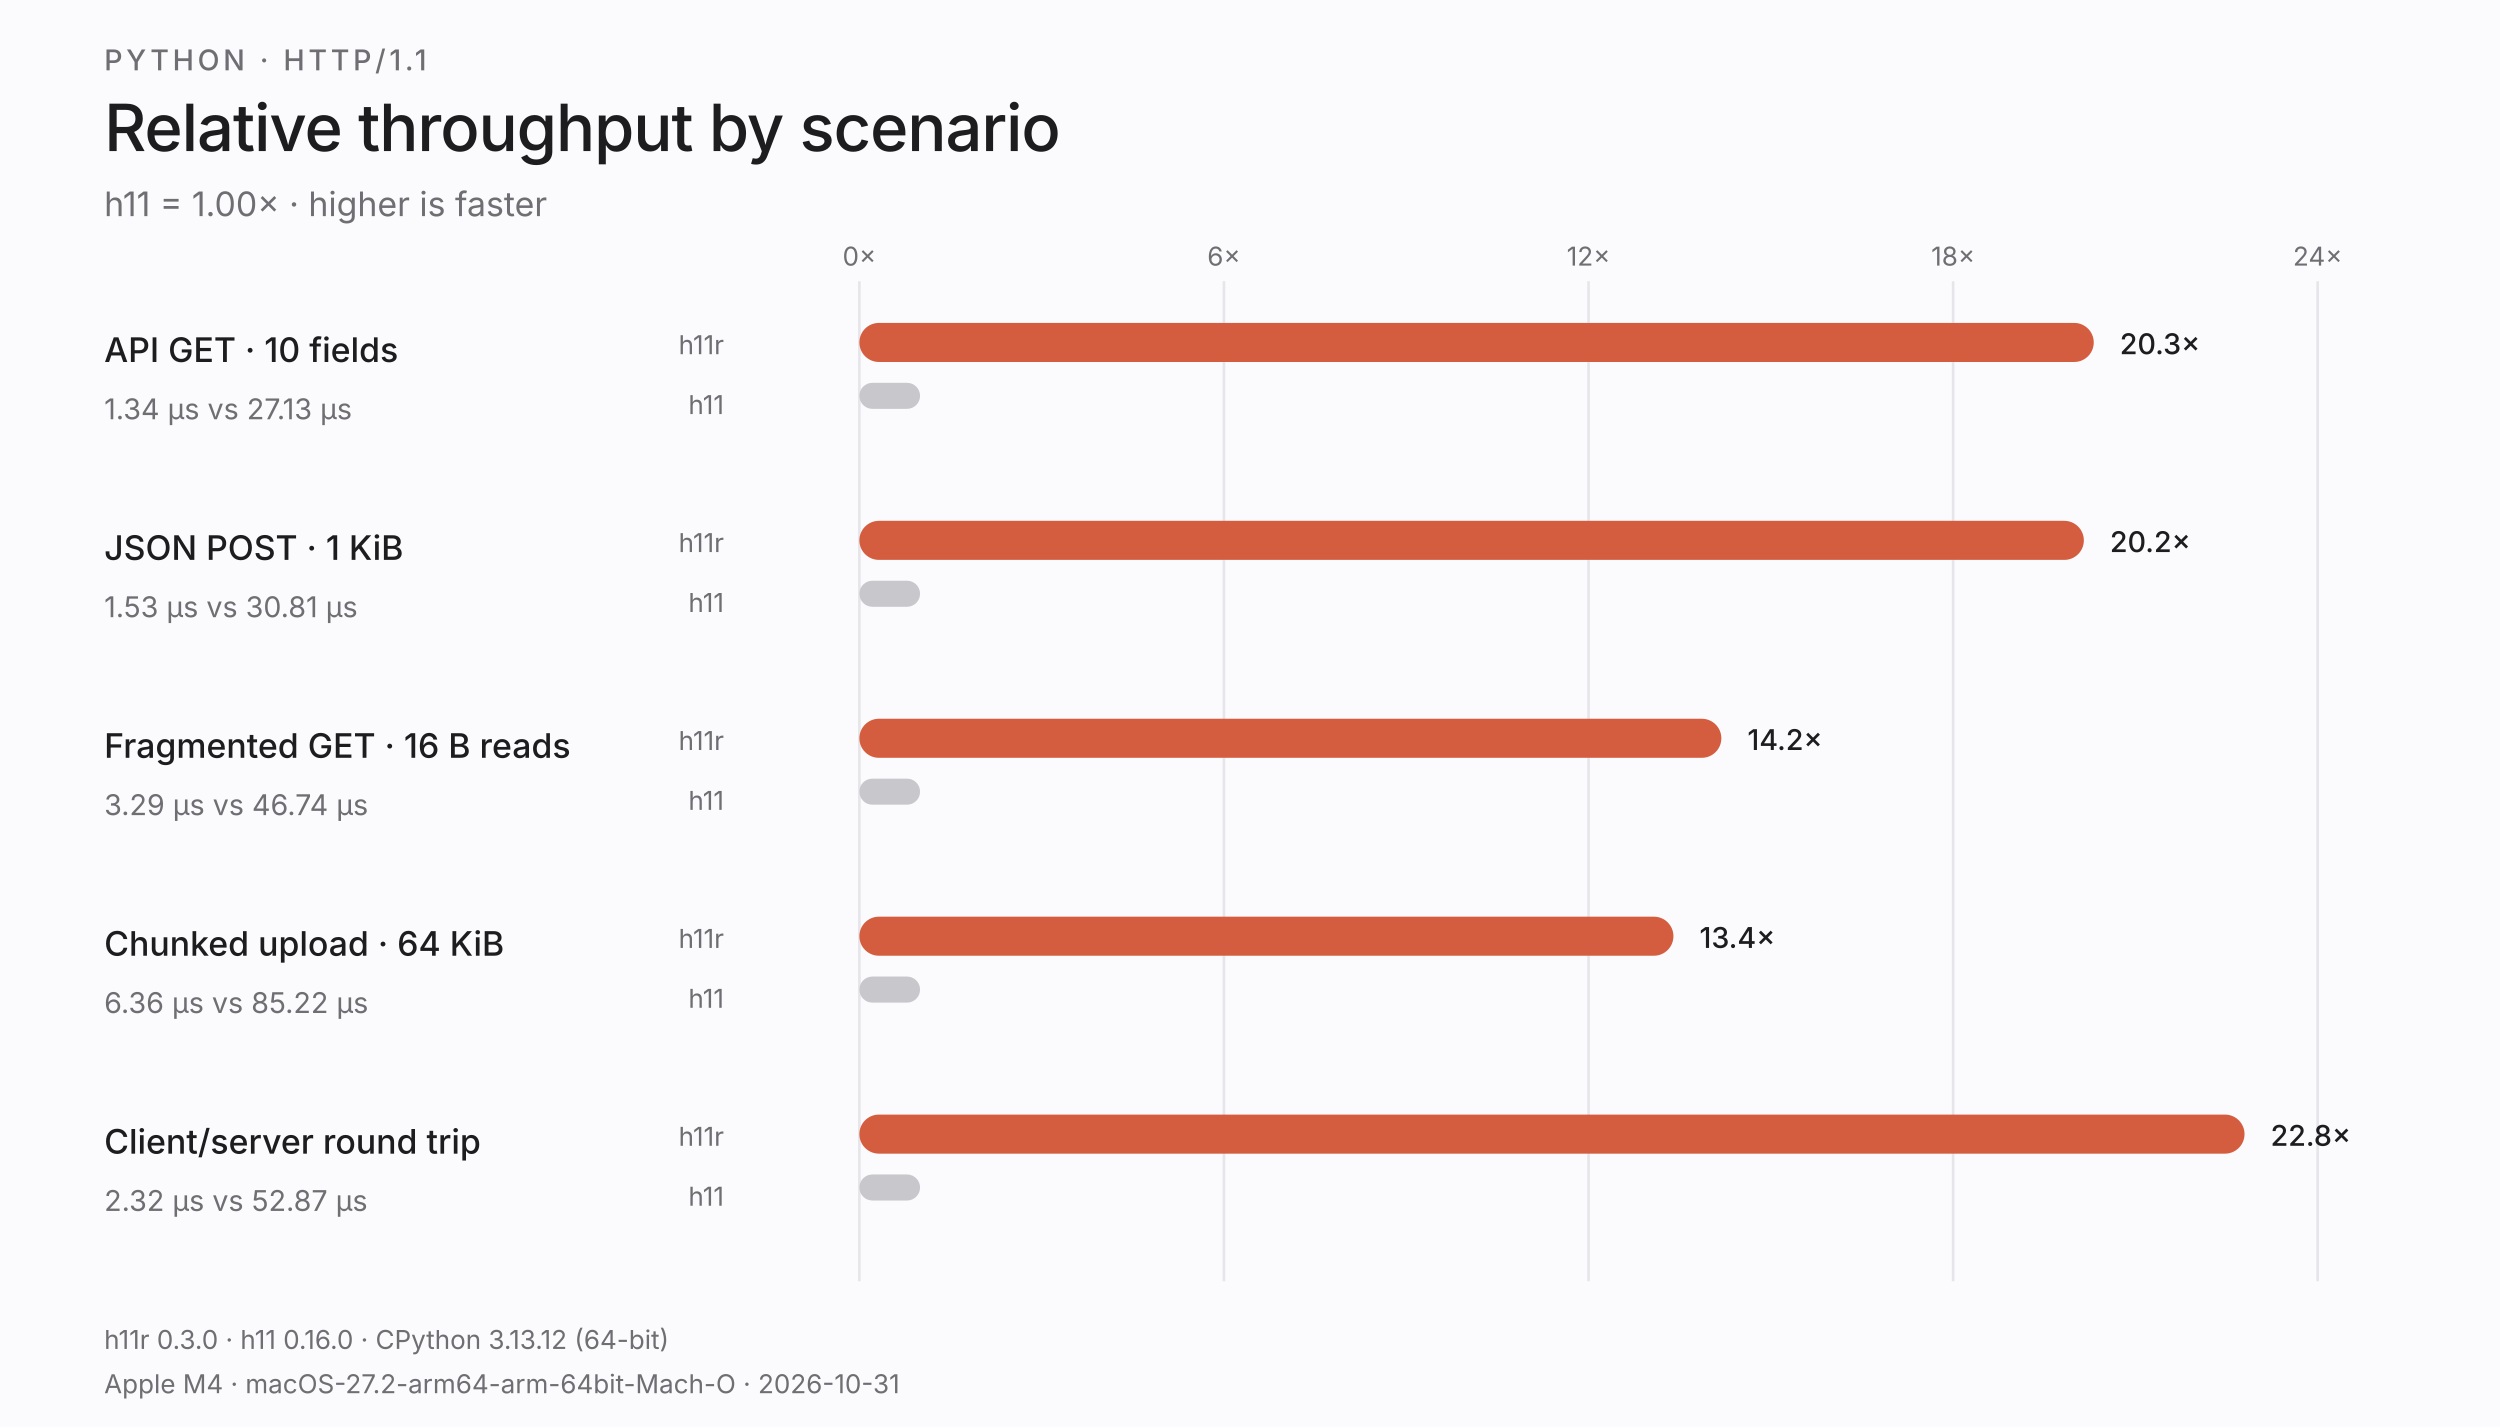
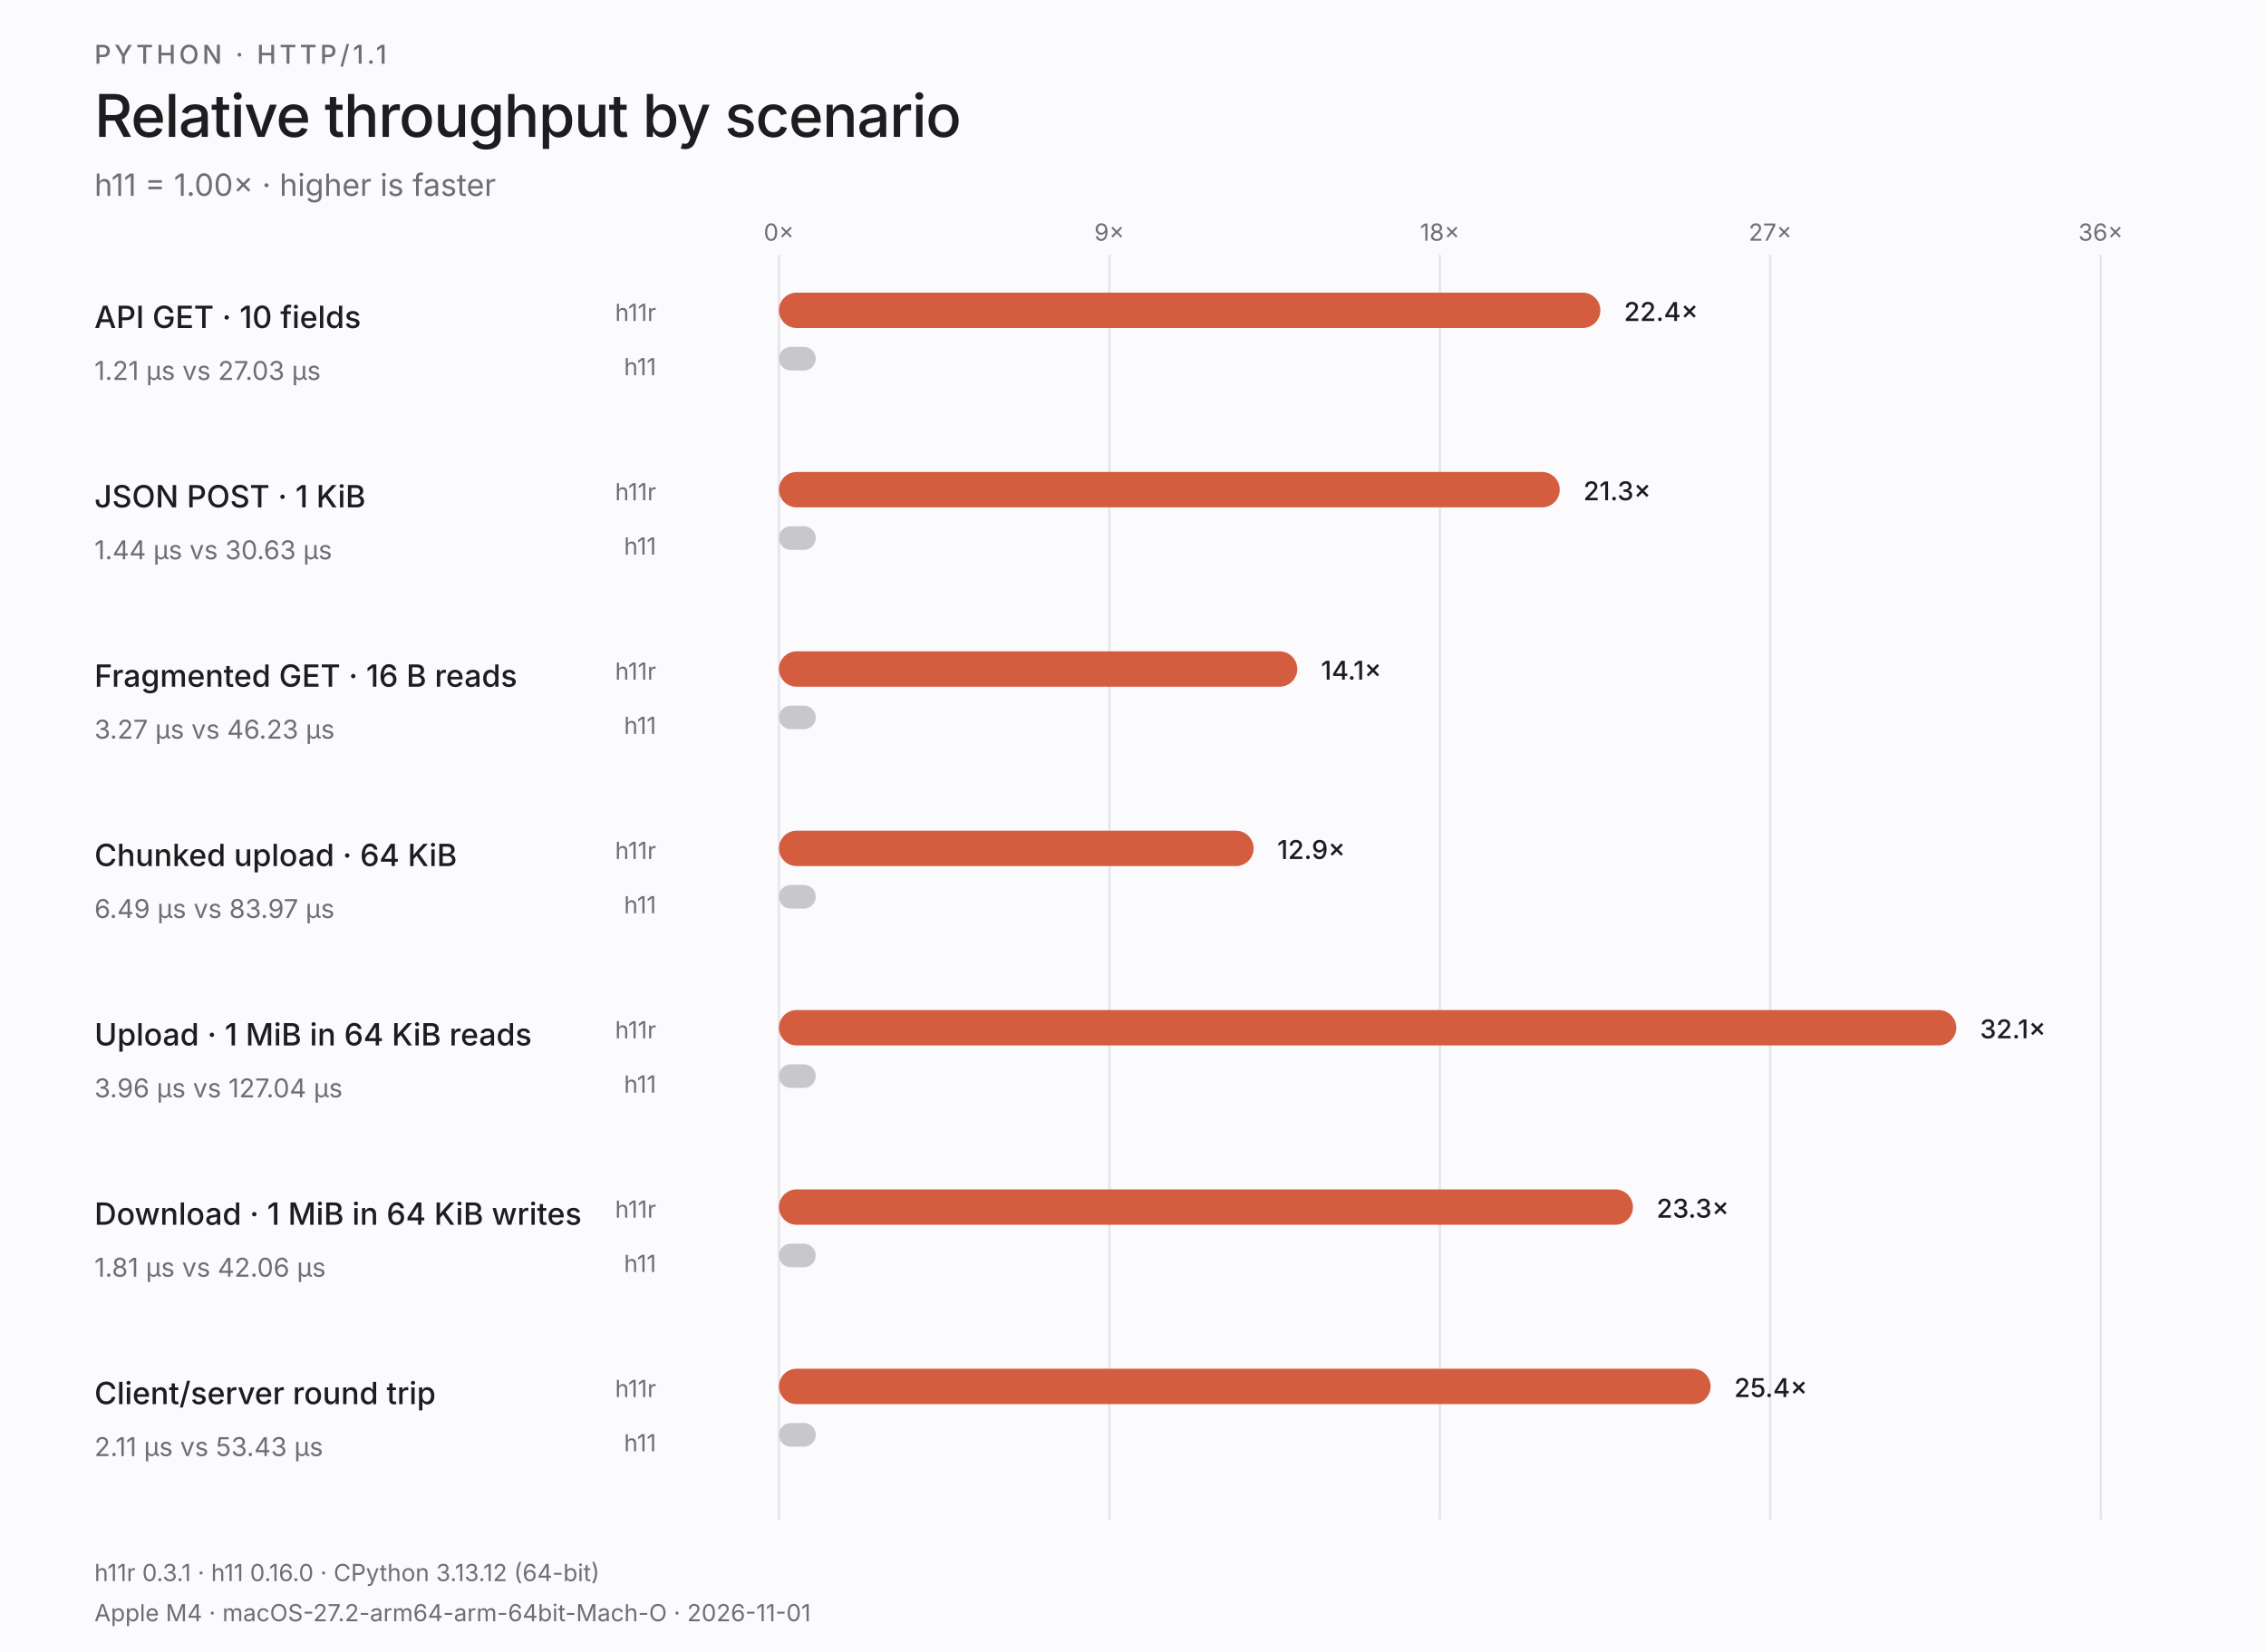
- <svg xmlns="http://www.w3.org/2000/svg" width="960" height="548" viewBox="0 0 960 548" role="img" aria-labelledby="title desc">
+ <svg xmlns="http://www.w3.org/2000/svg" width="960" height="700" viewBox="0 0 960 700" role="img" aria-labelledby="title desc">
  <style>
text{font-family:-apple-system,BlinkMacSystemFont,'Segoe UI',sans-serif}
.canvas{fill:#fbfbfd}.primary{fill:#1d1d1f}.secondary{fill:#6e6e73}.grid{stroke:#e5e5ea}
.candidate{fill:#d45d3f}.reference{fill:#c7c7cc}
</style>
-   <rect class="canvas" width="960" height="548" />
+   <rect class="canvas" width="960" height="700" />
  <text class="secondary" x="40" y="27" font-size="11" font-weight="500" letter-spacing="1.4">PYTHON · HTTP/1.1</text>
  <text class="primary" x="40" y="58" font-size="25" font-weight="500" letter-spacing="-0.4">Relative throughput by scenario</text>
  <text class="secondary" x="40" y="83" font-size="13">h11 = 1.00× · higher is faster</text>
-   <line class="grid" x1="330.0" y1="108" x2="330.0" y2="492" />
+   <line class="grid" x1="330.0" y1="108" x2="330.0" y2="644" />
  <text class="secondary" x="330.0" y="102" text-anchor="middle" font-size="10">0×</text>
-   <line class="grid" x1="470.0" y1="108" x2="470.0" y2="492" />
-   <text class="secondary" x="470.0" y="102" text-anchor="middle" font-size="10">6×</text>
-   <line class="grid" x1="610.0" y1="108" x2="610.0" y2="492" />
-   <text class="secondary" x="610.0" y="102" text-anchor="middle" font-size="10">12×</text>
-   <line class="grid" x1="750.0" y1="108" x2="750.0" y2="492" />
-   <text class="secondary" x="750.0" y="102" text-anchor="middle" font-size="10">18×</text>
-   <line class="grid" x1="890.0" y1="108" x2="890.0" y2="492" />
-   <text class="secondary" x="890.0" y="102" text-anchor="middle" font-size="10">24×</text>
+   <line class="grid" x1="470.0" y1="108" x2="470.0" y2="644" />
+   <text class="secondary" x="470.0" y="102" text-anchor="middle" font-size="10">9×</text>
+   <line class="grid" x1="610.0" y1="108" x2="610.0" y2="644" />
+   <text class="secondary" x="610.0" y="102" text-anchor="middle" font-size="10">18×</text>
+   <line class="grid" x1="750.0" y1="108" x2="750.0" y2="644" />
+   <text class="secondary" x="750.0" y="102" text-anchor="middle" font-size="10">27×</text>
+   <line class="grid" x1="890.0" y1="108" x2="890.0" y2="644" />
+   <text class="secondary" x="890.0" y="102" text-anchor="middle" font-size="10">36×</text>
  <text class="primary" x="40" y="139" font-size="13" font-weight="500">API GET · 10 fields</text>
-   <text class="secondary" x="40" y="161" font-size="11">1.34 µs vs 27.13 µs</text>
+   <text class="secondary" x="40" y="161" font-size="11">1.21 µs vs 27.03 µs</text>
  <text class="secondary" x="278" y="136" text-anchor="end" font-size="10">h11r</text>
-   <rect class="candidate" x="330" y="124" width="474.0" height="15" rx="7.5" />
-   <text class="primary" x="814.0" y="136" font-size="11" font-weight="500">20.3×</text>
+   <rect class="candidate" x="330" y="124" width="348.0" height="15" rx="7.5" />
+   <text class="primary" x="688.0" y="136" font-size="11" font-weight="500">22.4×</text>
  <text class="secondary" x="278" y="159" text-anchor="end" font-size="10">h11</text>
-   <rect class="reference" x="330" y="147" width="23.3" height="10" rx="5" />
+   <rect class="reference" x="330" y="147" width="15.6" height="10" rx="5" />
  <text class="primary" x="40" y="215" font-size="13" font-weight="500">JSON POST · 1 KiB</text>
-   <text class="secondary" x="40" y="237" font-size="11">1.53 µs vs 30.81 µs</text>
+   <text class="secondary" x="40" y="237" font-size="11">1.44 µs vs 30.63 µs</text>
  <text class="secondary" x="278" y="212" text-anchor="end" font-size="10">h11r</text>
-   <rect class="candidate" x="330" y="200" width="470.2" height="15" rx="7.5" />
-   <text class="primary" x="810.2" y="212" font-size="11" font-weight="500">20.2×</text>
+   <rect class="candidate" x="330" y="200" width="330.8" height="15" rx="7.5" />
+   <text class="primary" x="670.8" y="212" font-size="11" font-weight="500">21.3×</text>
  <text class="secondary" x="278" y="235" text-anchor="end" font-size="10">h11</text>
-   <rect class="reference" x="330" y="223" width="23.3" height="10" rx="5" />
+   <rect class="reference" x="330" y="223" width="15.6" height="10" rx="5" />
  <text class="primary" x="40" y="291" font-size="13" font-weight="500">Fragmented GET · 16 B reads</text>
-   <text class="secondary" x="40" y="313" font-size="11">3.29 µs vs 46.74 µs</text>
+   <text class="secondary" x="40" y="313" font-size="11">3.27 µs vs 46.23 µs</text>
  <text class="secondary" x="278" y="288" text-anchor="end" font-size="10">h11r</text>
-   <rect class="candidate" x="330" y="276" width="331.0" height="15" rx="7.5" />
-   <text class="primary" x="671.0" y="288" font-size="11" font-weight="500">14.2×</text>
+   <rect class="candidate" x="330" y="276" width="219.6" height="15" rx="7.5" />
+   <text class="primary" x="559.6" y="288" font-size="11" font-weight="500">14.1×</text>
  <text class="secondary" x="278" y="311" text-anchor="end" font-size="10">h11</text>
-   <rect class="reference" x="330" y="299" width="23.3" height="10" rx="5" />
+   <rect class="reference" x="330" y="299" width="15.6" height="10" rx="5" />
  <text class="primary" x="40" y="367" font-size="13" font-weight="500">Chunked upload · 64 KiB</text>
-   <text class="secondary" x="40" y="389" font-size="11">6.36 µs vs 85.22 µs</text>
+   <text class="secondary" x="40" y="389" font-size="11">6.49 µs vs 83.97 µs</text>
  <text class="secondary" x="278" y="364" text-anchor="end" font-size="10">h11r</text>
-   <rect class="candidate" x="330" y="352" width="312.6" height="15" rx="7.5" />
-   <text class="primary" x="652.6" y="364" font-size="11" font-weight="500">13.4×</text>
+   <rect class="candidate" x="330" y="352" width="201.1" height="15" rx="7.5" />
+   <text class="primary" x="541.1" y="364" font-size="11" font-weight="500">12.9×</text>
  <text class="secondary" x="278" y="387" text-anchor="end" font-size="10">h11</text>
-   <rect class="reference" x="330" y="375" width="23.3" height="10" rx="5" />
-   <text class="primary" x="40" y="443" font-size="13" font-weight="500">Client/server round trip</text>
-   <text class="secondary" x="40" y="465" font-size="11">2.32 µs vs 52.87 µs</text>
+   <rect class="reference" x="330" y="375" width="15.6" height="10" rx="5" />
+   <text class="primary" x="40" y="443" font-size="13" font-weight="500">Upload · 1 MiB in 64 KiB reads</text>
+   <text class="secondary" x="40" y="465" font-size="11">3.96 µs vs 127.04 µs</text>
  <text class="secondary" x="278" y="440" text-anchor="end" font-size="10">h11r</text>
-   <rect class="candidate" x="330" y="428" width="531.9" height="15" rx="7.5" />
-   <text class="primary" x="871.9" y="440" font-size="11" font-weight="500">22.8×</text>
+   <rect class="candidate" x="330" y="428" width="498.8" height="15" rx="7.5" />
+   <text class="primary" x="838.8" y="440" font-size="11" font-weight="500">32.1×</text>
  <text class="secondary" x="278" y="463" text-anchor="end" font-size="10">h11</text>
-   <rect class="reference" x="330" y="451" width="23.3" height="10" rx="5" />
-   <text class="secondary" x="40" y="518" font-size="10">h11r 0.3.0 · h11 0.16.0 · CPython 3.13.12 (64-bit)</text>
-   <text class="secondary" x="40" y="535" font-size="10">Apple M4 · macOS-27.2-arm64-arm-64bit-Mach-O · 2026-10-31</text>
+   <rect class="reference" x="330" y="451" width="15.6" height="10" rx="5" />
+   <text class="primary" x="40" y="519" font-size="13" font-weight="500">Download · 1 MiB in 64 KiB writes</text>
+   <text class="secondary" x="40" y="541" font-size="11">1.81 µs vs 42.06 µs</text>
+   <text class="secondary" x="278" y="516" text-anchor="end" font-size="10">h11r</text>
+   <rect class="candidate" x="330" y="504" width="361.8" height="15" rx="7.5" />
+   <text class="primary" x="701.8" y="516" font-size="11" font-weight="500">23.3×</text>
+   <text class="secondary" x="278" y="539" text-anchor="end" font-size="10">h11</text>
+   <rect class="reference" x="330" y="527" width="15.6" height="10" rx="5" />
+   <text class="primary" x="40" y="595" font-size="13" font-weight="500">Client/server round trip</text>
+   <text class="secondary" x="40" y="617" font-size="11">2.11 µs vs 53.43 µs</text>
+   <text class="secondary" x="278" y="592" text-anchor="end" font-size="10">h11r</text>
+   <rect class="candidate" x="330" y="580" width="394.7" height="15" rx="7.5" />
+   <text class="primary" x="734.7" y="592" font-size="11" font-weight="500">25.4×</text>
+   <text class="secondary" x="278" y="615" text-anchor="end" font-size="10">h11</text>
+   <rect class="reference" x="330" y="603" width="15.6" height="10" rx="5" />
+   <text class="secondary" x="40" y="670" font-size="10">h11r 0.3.1 · h11 0.16.0 · CPython 3.13.12 (64-bit)</text>
+   <text class="secondary" x="40" y="687" font-size="10">Apple M4 · macOS-27.2-arm64-arm-64bit-Mach-O · 2026-11-01</text>
</svg>
